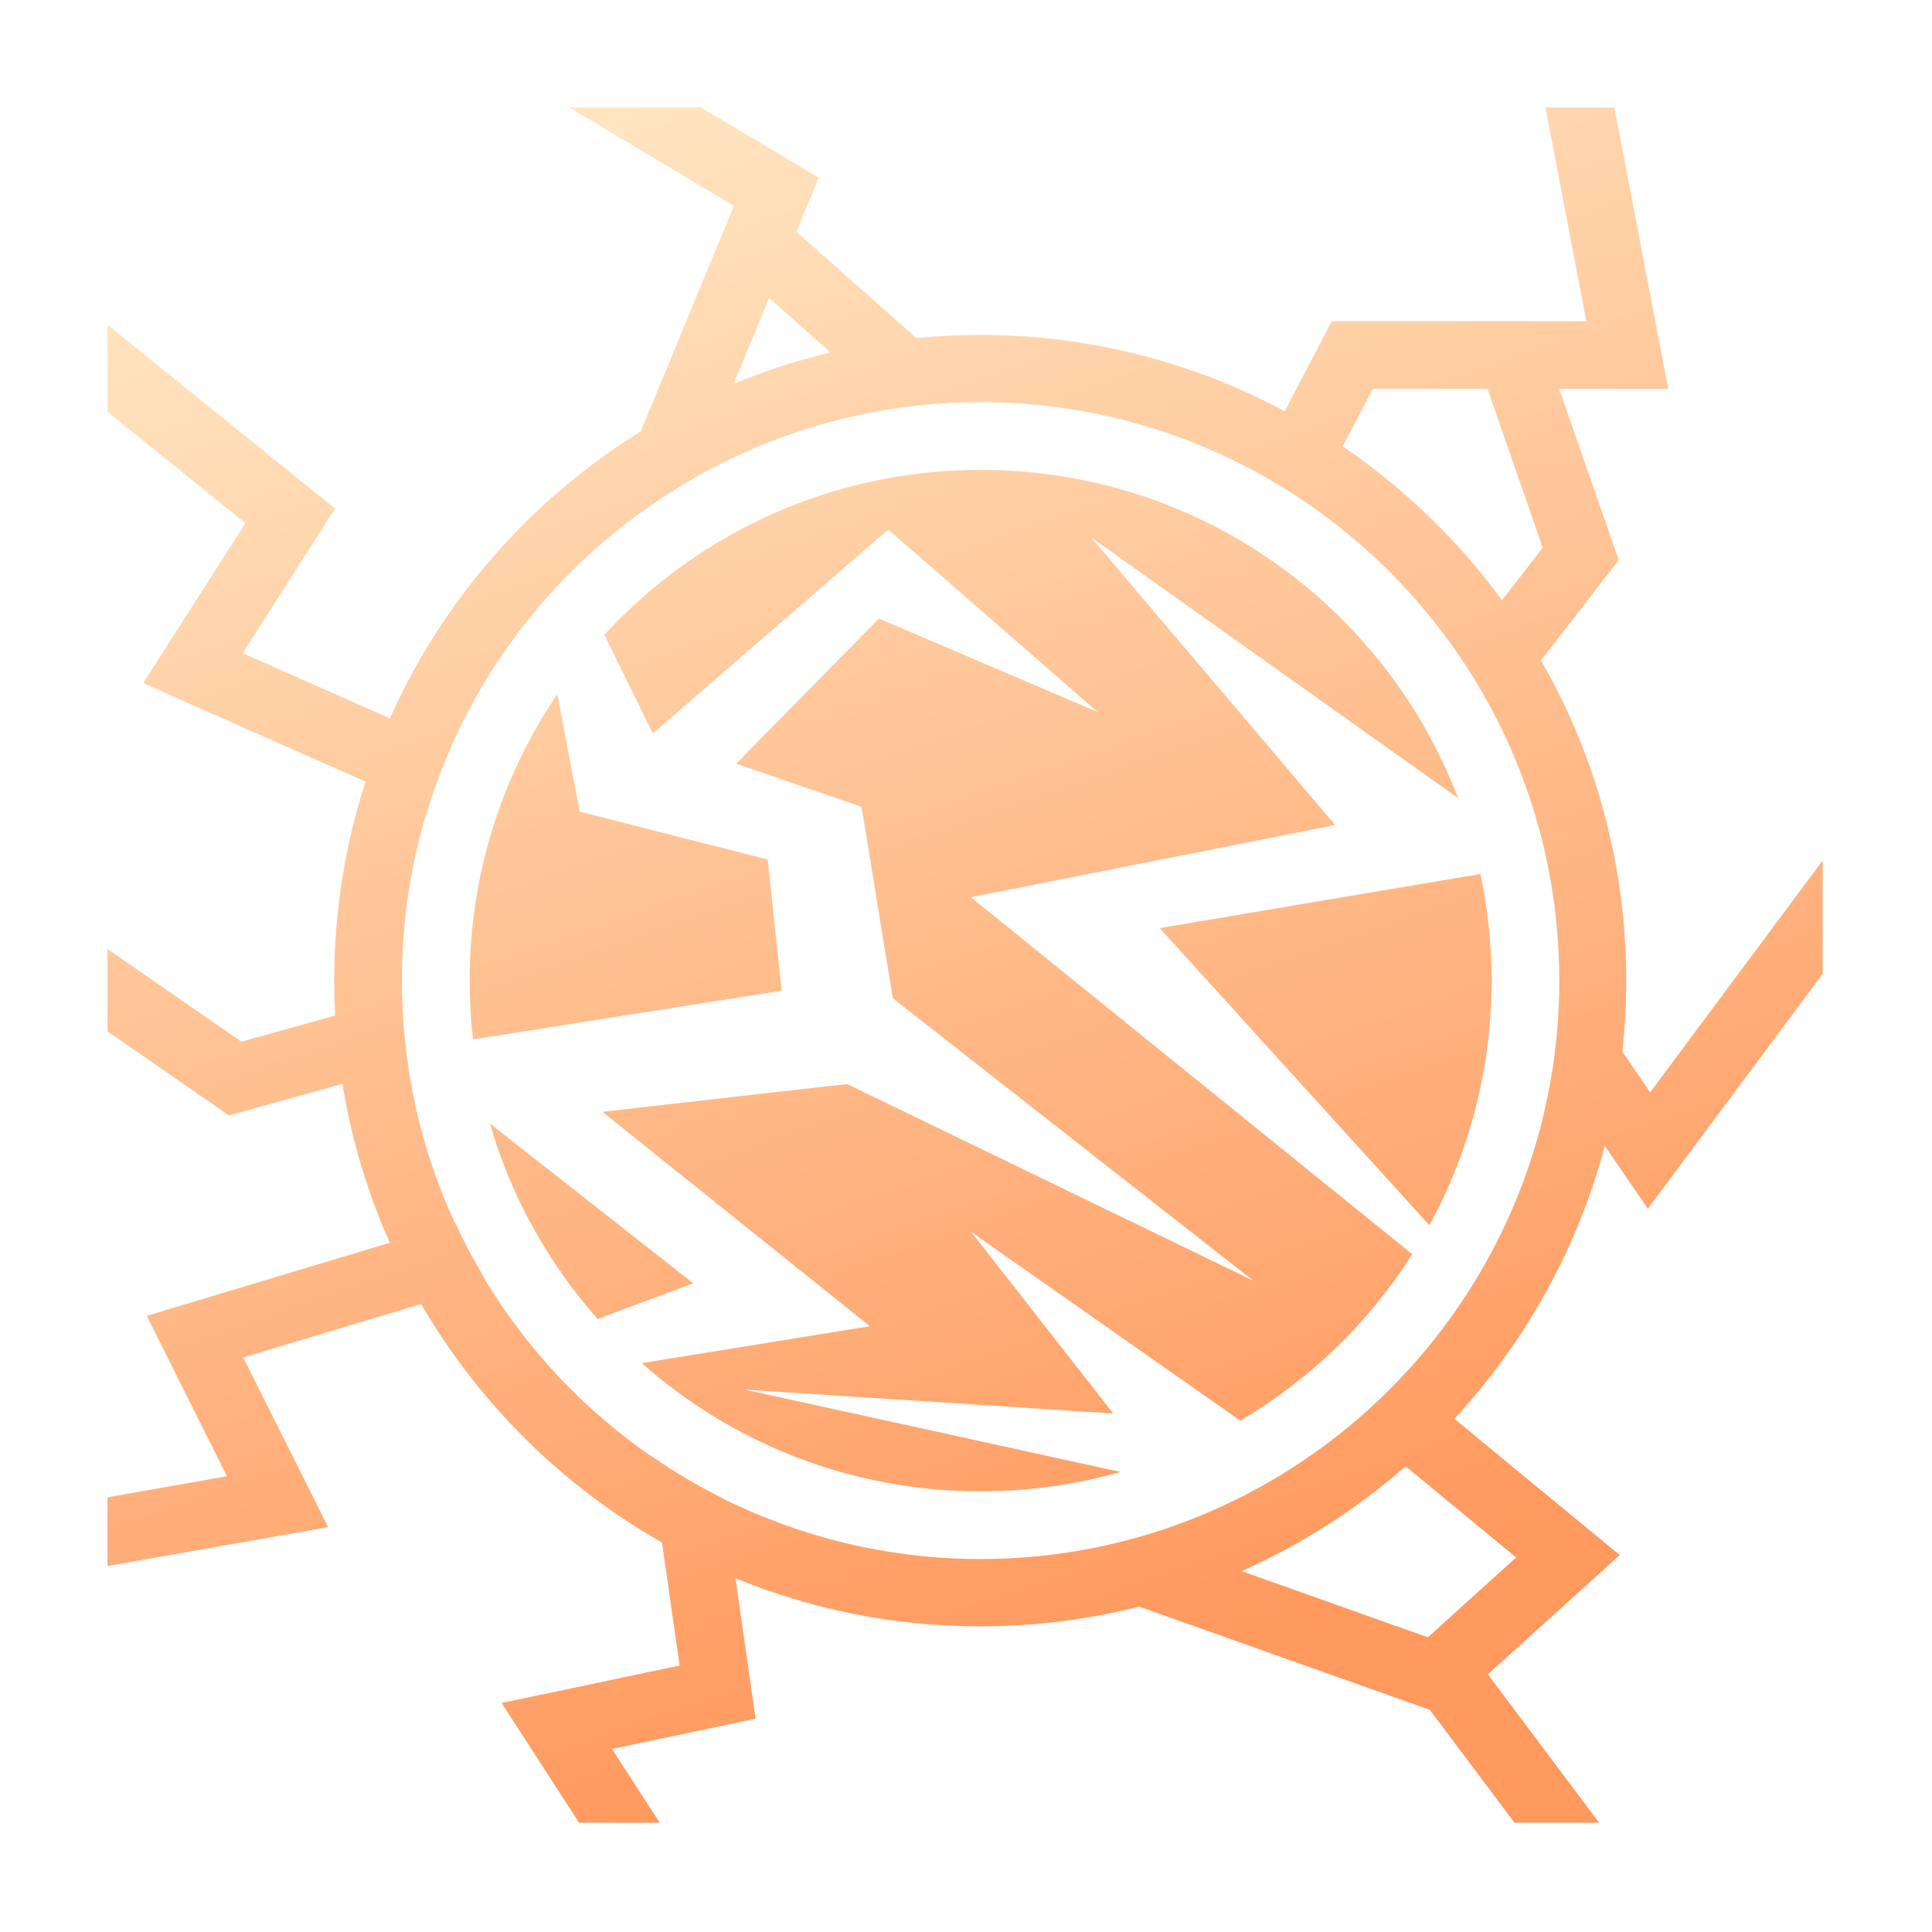
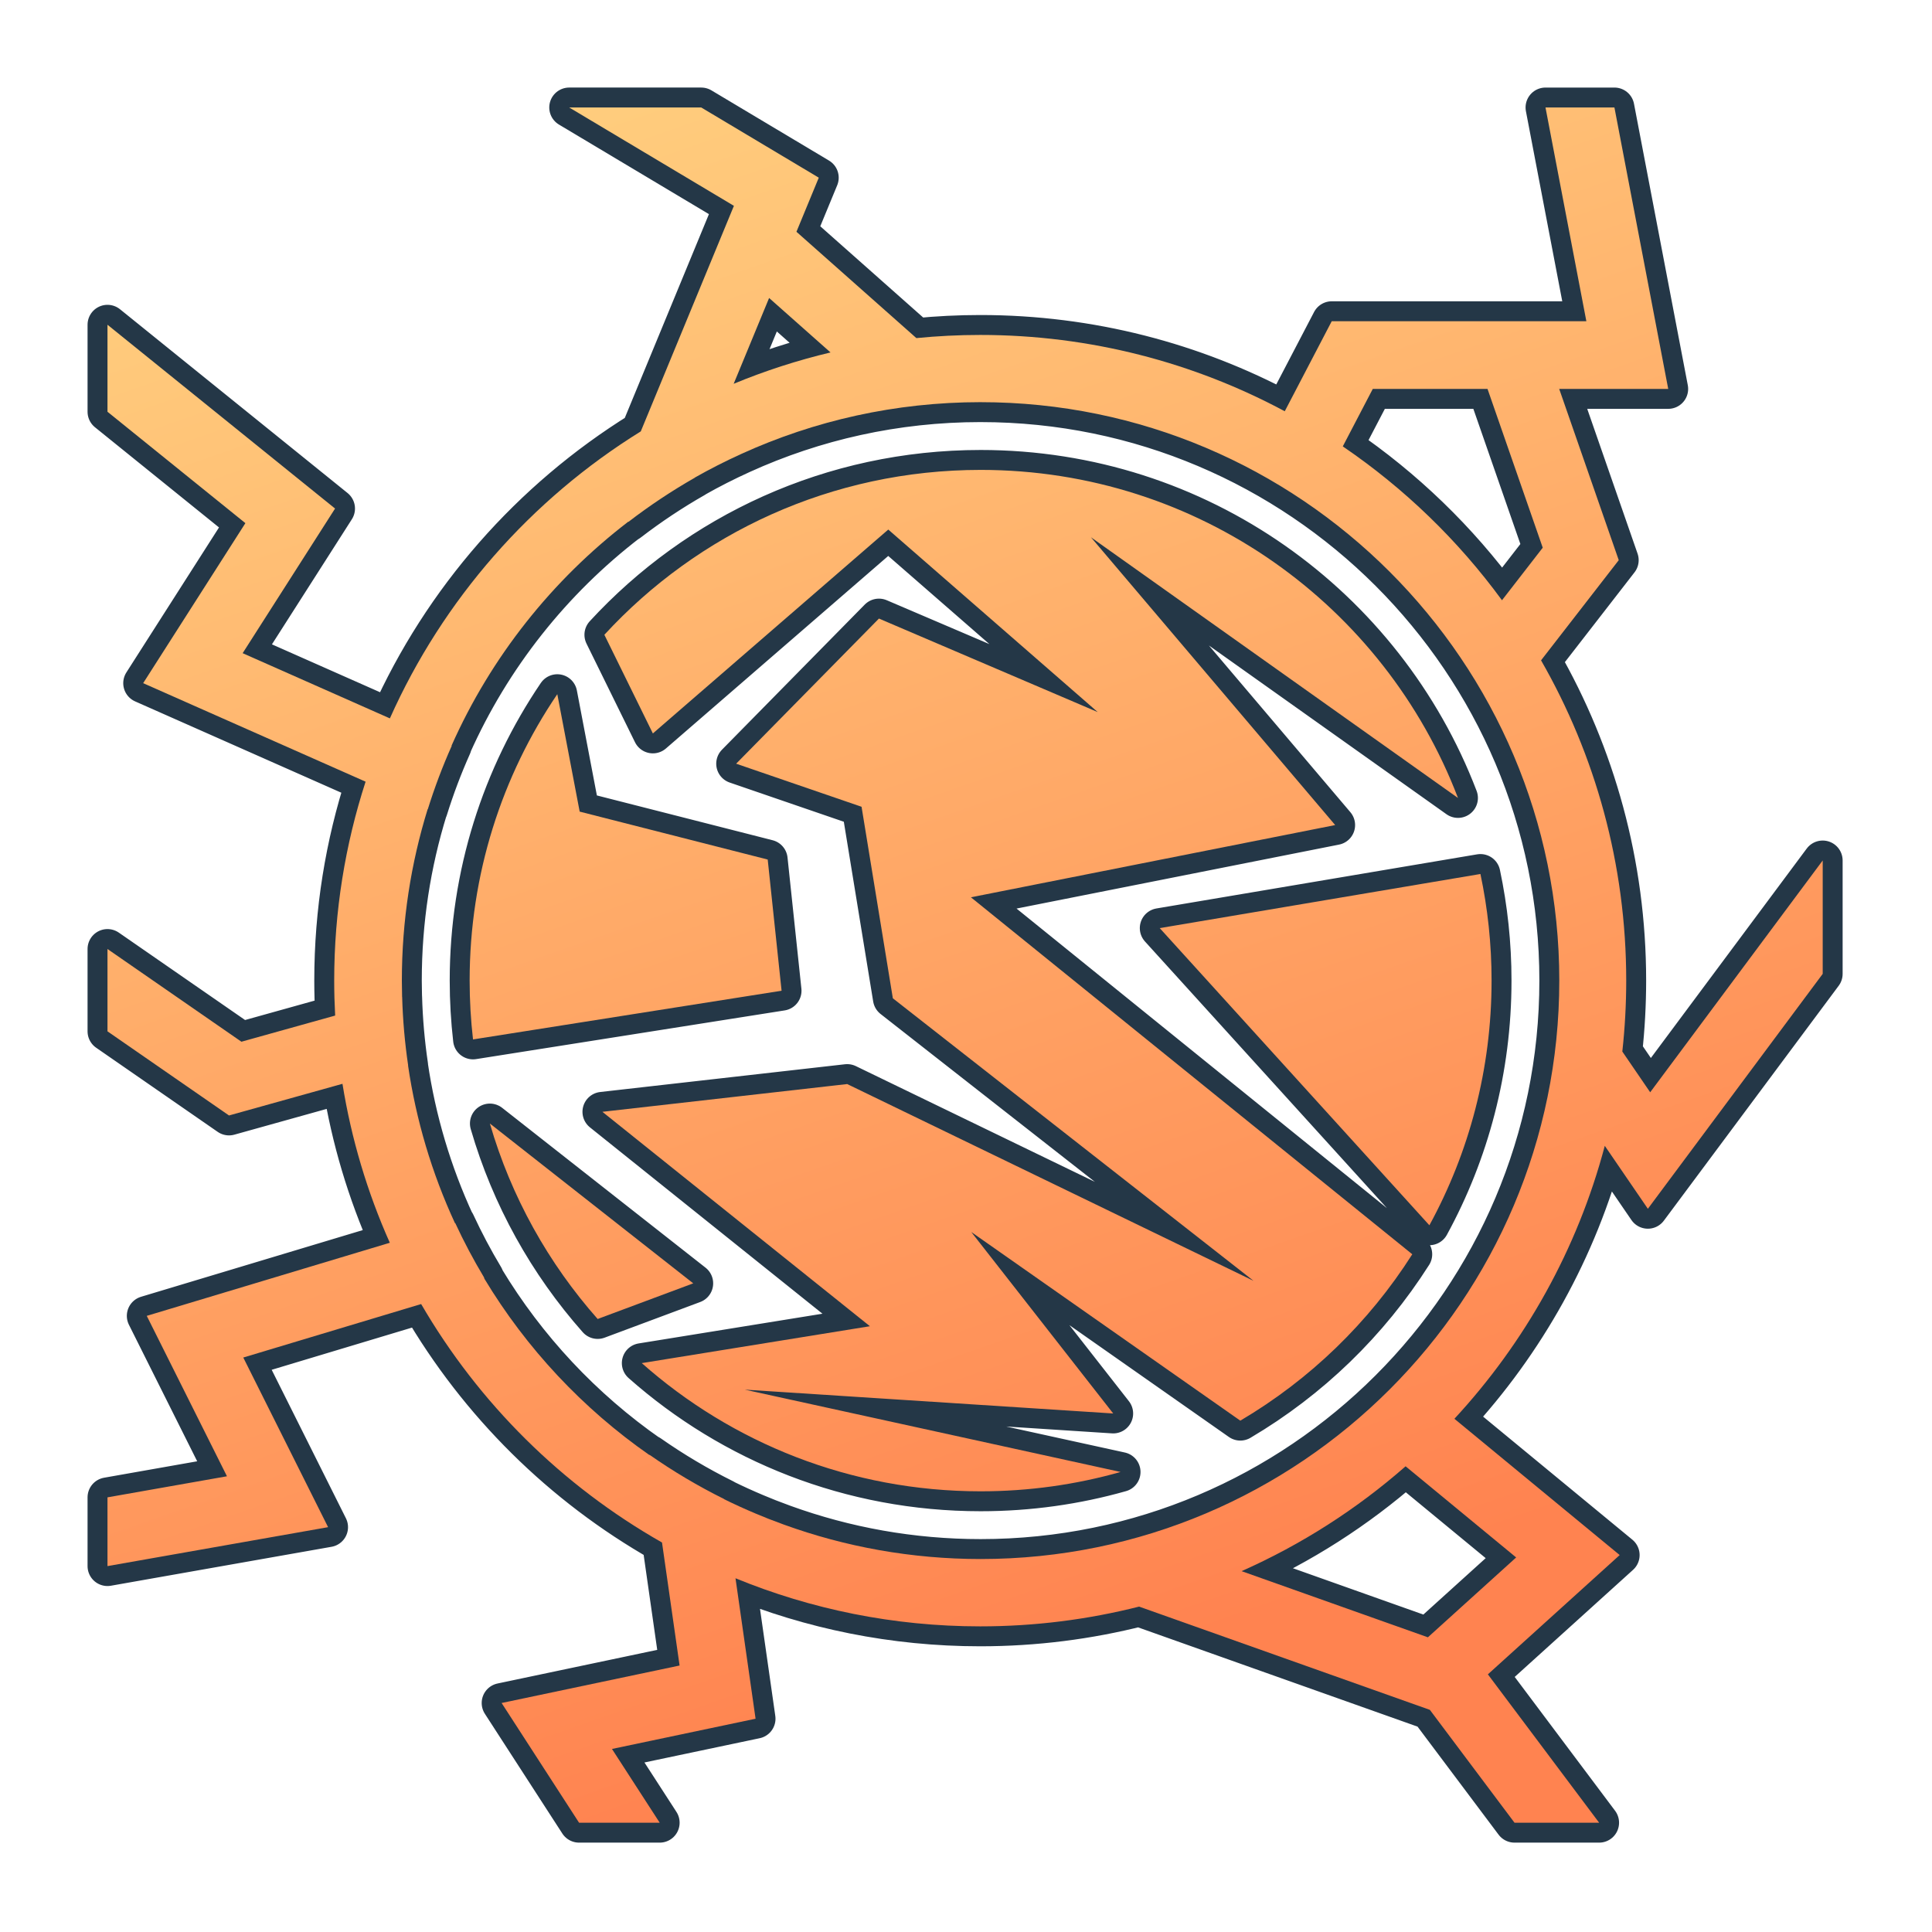
<svg xmlns="http://www.w3.org/2000/svg" viewBox="0 0 512 512">
  <defs>
    <linearGradient id="ink" x1="0" y1="0" x2=".35" y2="1">
-       <stop stop-color="#ffecca" />
-       <stop offset="1" stop-color="#ff995e" />
+       <stop stop-color="#ffd381" />
+       <stop offset="1" stop-color="#ff8350" />
    </linearGradient>
  </defs>
-   <g fill="url(#ink)">
+   <g fill="url(#ink)" stroke="#243747" stroke-width="11" stroke-linejoin="round" paint-order="stroke fill">
    <g transform="translate(10 10) scale(.96)">
      <path d="m146.71 19.252 45.472 27.152-25.71 62.268c-30.323 18.782-54.614 46.39-69.26 79.223l-40.644-18 25.51-39.926-62.824-50.74v24.02L57.324 134l-28.22 44.172 61.402 27.193c-5.617 17.308-8.666 35.766-8.666 54.928 0 3.234.093 6.448.264 9.64l-25.875 7.22-36.976-25.596v22.728l33.55 23.227 31.32-8.74a176.712 176.712 0 0 0 13.07 43.88l-67.098 20.18 22.142 44.28-32.984 5.82v18.978l60.902-10.748-23.414-46.828 49.102-14.766a179.475 179.475 0 0 0 66.49 65.828l4.852 33.96-49.13 10.345 21.38 33.046h22.26l-13.175-20.36 39.64-8.347-5.54-38.774c20.844 8.55 43.652 13.28 67.552 13.28 15.134 0 29.83-1.9 43.867-5.458l80.265 28.506 23.365 31.152h23.36l-30.716-40.957 36.39-32.927-45.626-37.62c19.485-21.056 33.957-46.807 41.512-75.352l11.892 17.38 48.264-64.85v-31.303L445.12 291.11l-7.692-11.245a179.478 179.478 0 0 0 1.078-19.572c0-32.163-8.557-62.352-23.51-88.422l21.447-27.653-16.44-47.274H450.1l-14.852-77.69H416.22l11.28 59h-70.287l-12.97 24.858c-25.058-13.436-53.684-21.067-84.07-21.067-5.948 0-11.826.3-17.624.87l-33.105-29.35 6.166-14.934-32.448-19.378h-36.45zm55.186 52.592 16.956 15.033a177.003 177.003 0 0 0-26.735 8.652l9.78-23.686zm166.647 25.1h31.672l15.246 43.833-11.25 14.51a179.672 179.672 0 0 0-43.948-42.475l8.28-15.87zm-108.26 3.66c88.114 0 159.746 71.6 159.746 159.677 0 88.08-71.633 159.675-159.747 159.675-19.067 0-37.36-3.36-54.324-9.506a158.83 158.83 0 0 1-4.087-1.54l-.12-.045a163.753 163.753 0 0 1-3.603-1.472 159.85 159.85 0 0 1-8.646-3.94l-.006-.047a159.959 159.959 0 0 1-20.625-12.234l.016.103a160.058 160.058 0 0 1-45.583-48.695l-.12-.396a159.495 159.495 0 0 1-7.927-14.965l-.078.022a158.527 158.527 0 0 1-12.952-43.523l.028-.01a159.604 159.604 0 0 1-1.656-18.94l-.016.005a166.85 166.85 0 0 1-.066-4.482c0-16.49 2.494-32.387 7.123-47.34l.043.02a158.323 158.323 0 0 1 6.61-17.514l-.066-.028c10.893-24.494 27.77-45.716 48.788-61.83l.074.03a160.439 160.439 0 0 1 18.322-12.183l.02-.048a158.98 158.98 0 0 1 12.754-6.488c.033-.015.067-.03.1-.047 20.126-9.156 42.472-14.262 65.995-14.262zm0 18.697c-41.134 0-78.1 17.522-103.863 45.513l13.39 27.236 64.983-56.282 57.822 50.388-60.396-25.818-39.42 40.066 34.62 11.89 8.637 52.87 99.566 77.99-112.168-54.314-67.578 7.66 73.85 59.19-62.98 10.183c24.878 22.025 57.617 35.39 93.536 35.39 13.404 0 26.367-1.86 38.643-5.337l-103.742-22.73h-.002l101.707 6.583-39.187-50.102 74.276 52.082a141.414 141.414 0 0 0 47.47-45.934l-121.837-98.54 100.55-19.942-67.42-79.45 101.325 71.97c-20.26-53-71.554-90.563-131.785-90.563zm-116.855 61.91c-15.28 22.538-24.2 49.745-24.2 79.07 0 5.495.323 10.91.932 16.24l85.18-13.444-3.83-36.215-51.905-13.23-6.177-32.42zm254.832 49.64-88.53 14.94 74.44 82.034c10.946-20.047 17.166-43.056 17.166-67.543 0-10.096-1.066-19.94-3.076-29.43zm-273.447 68.88c5.875 20.247 16.163 38.6 29.757 53.963l26.385-9.84-56.143-44.124zm252.79 94.625 30.52 25.165-24.367 22.046-51.432-18.265a178.591 178.591 0 0 0 45.28-28.945z" />
    </g>
  </g>
</svg>
